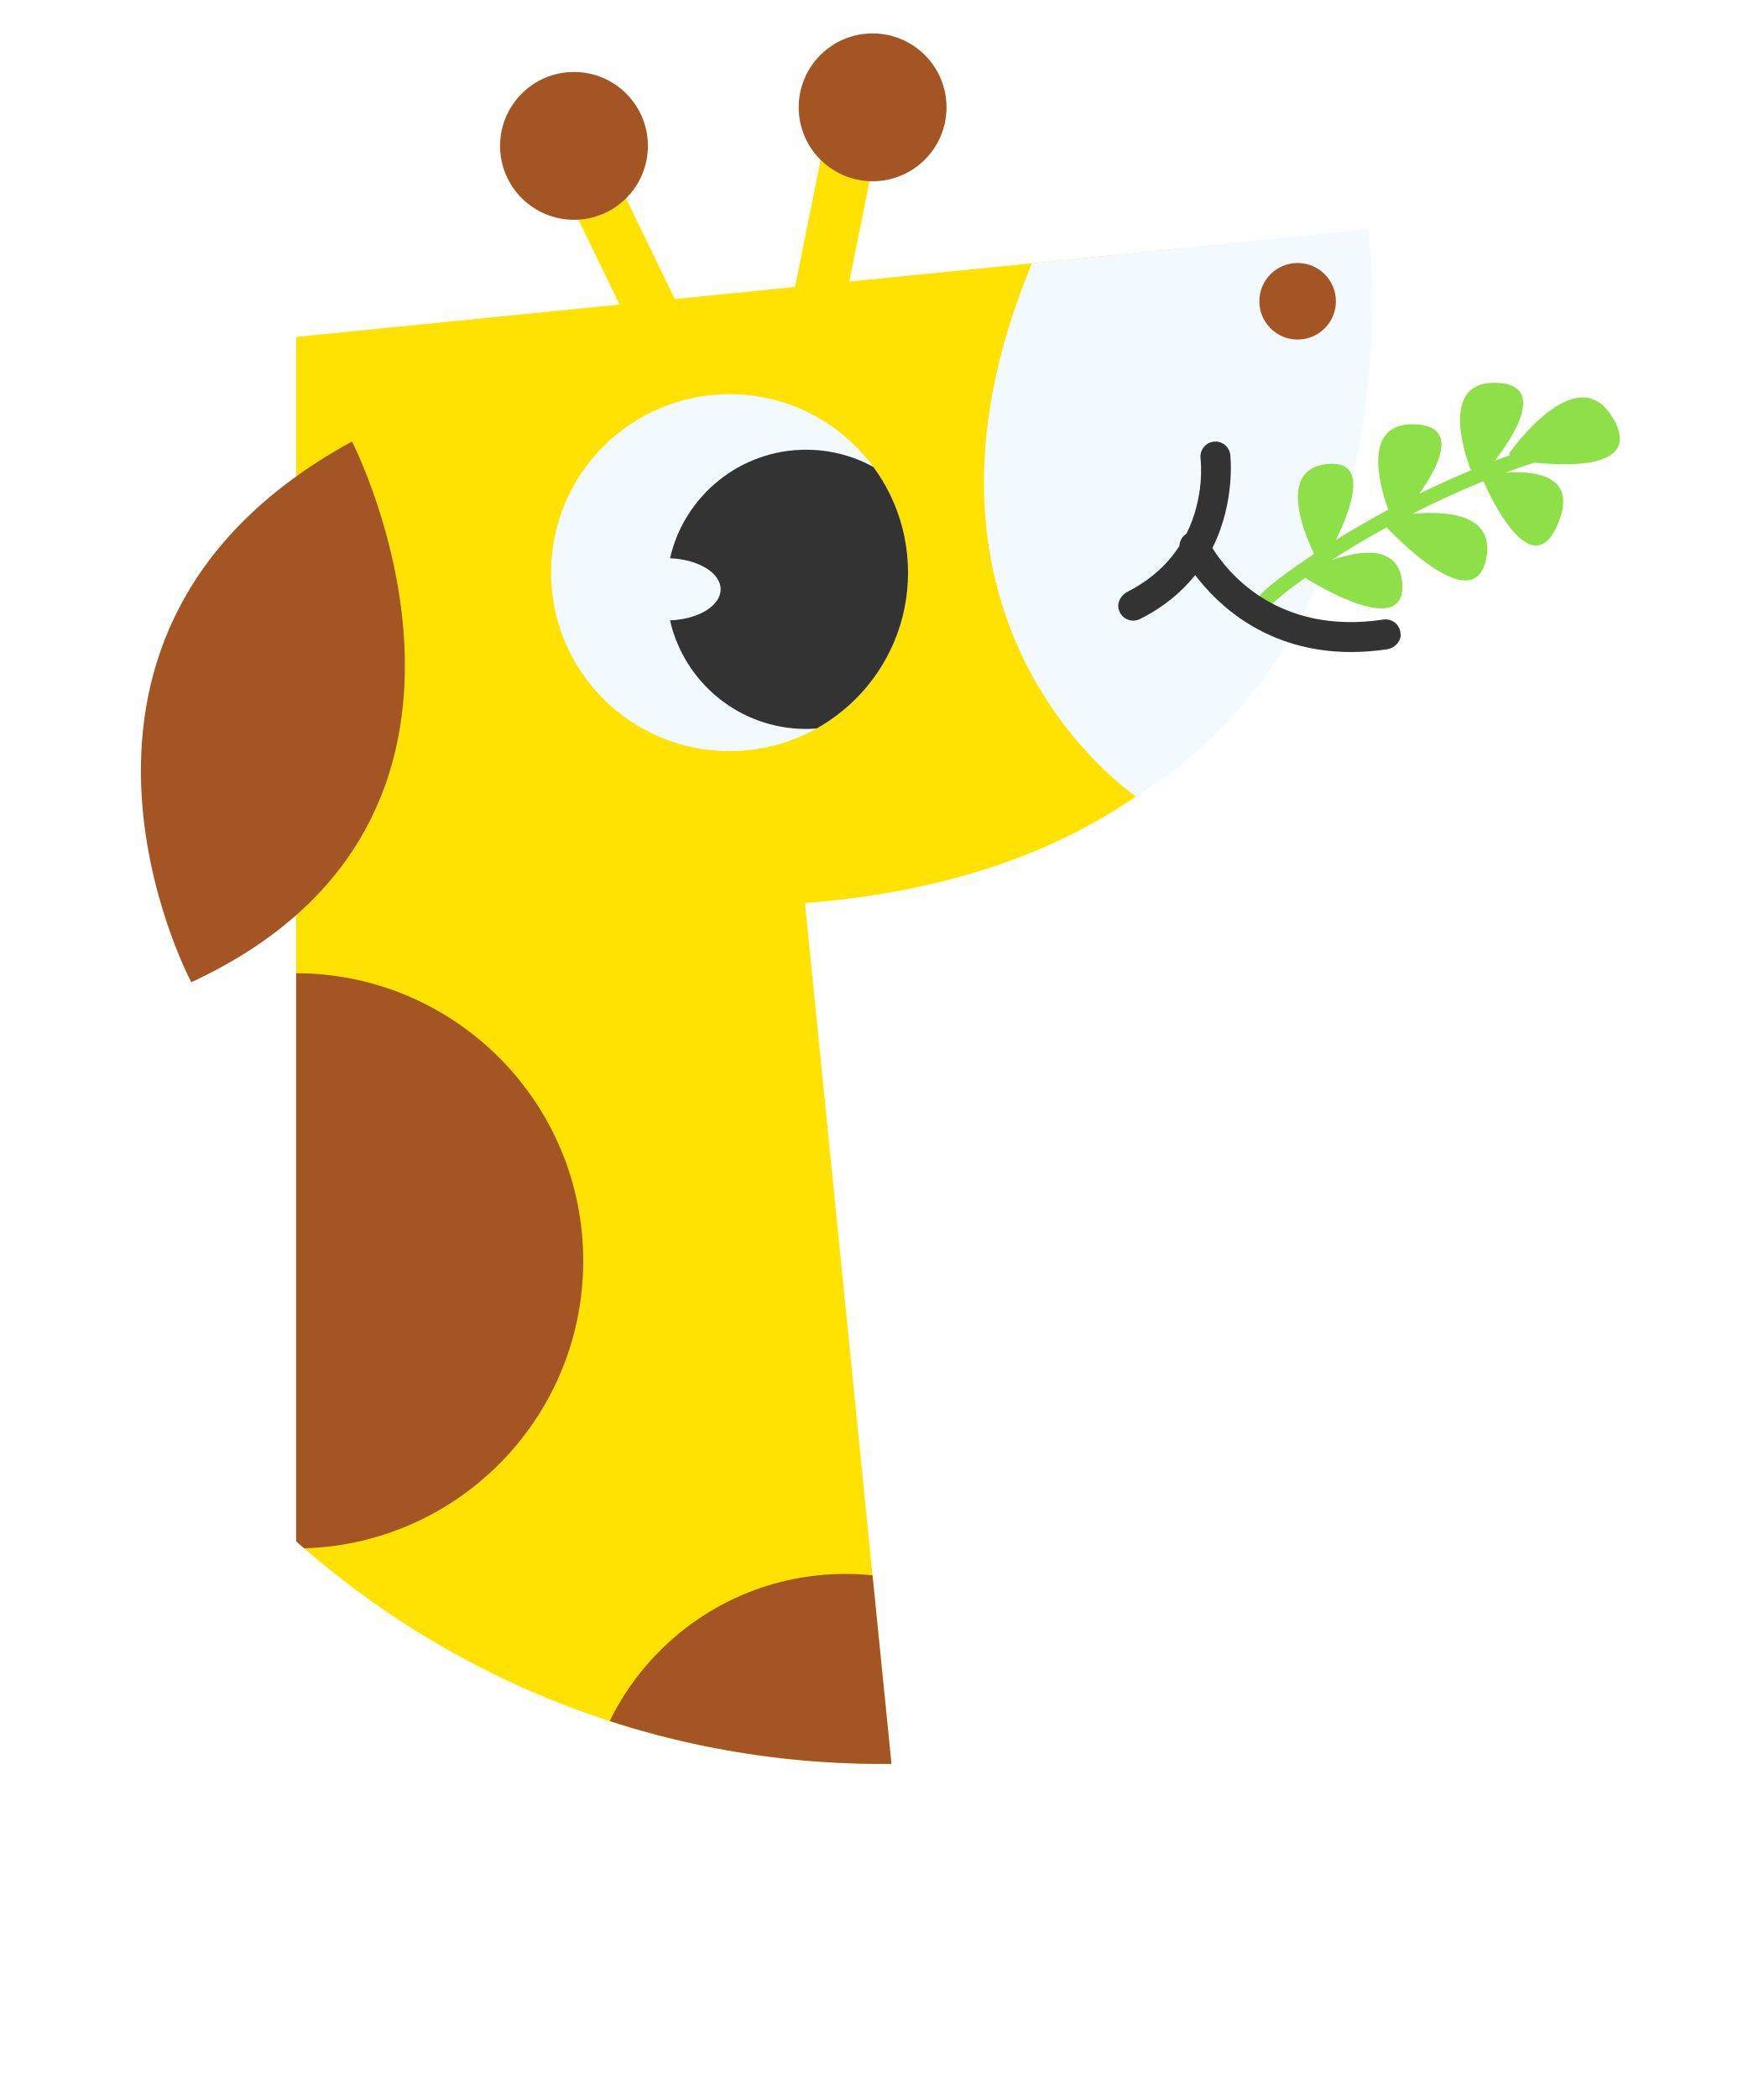
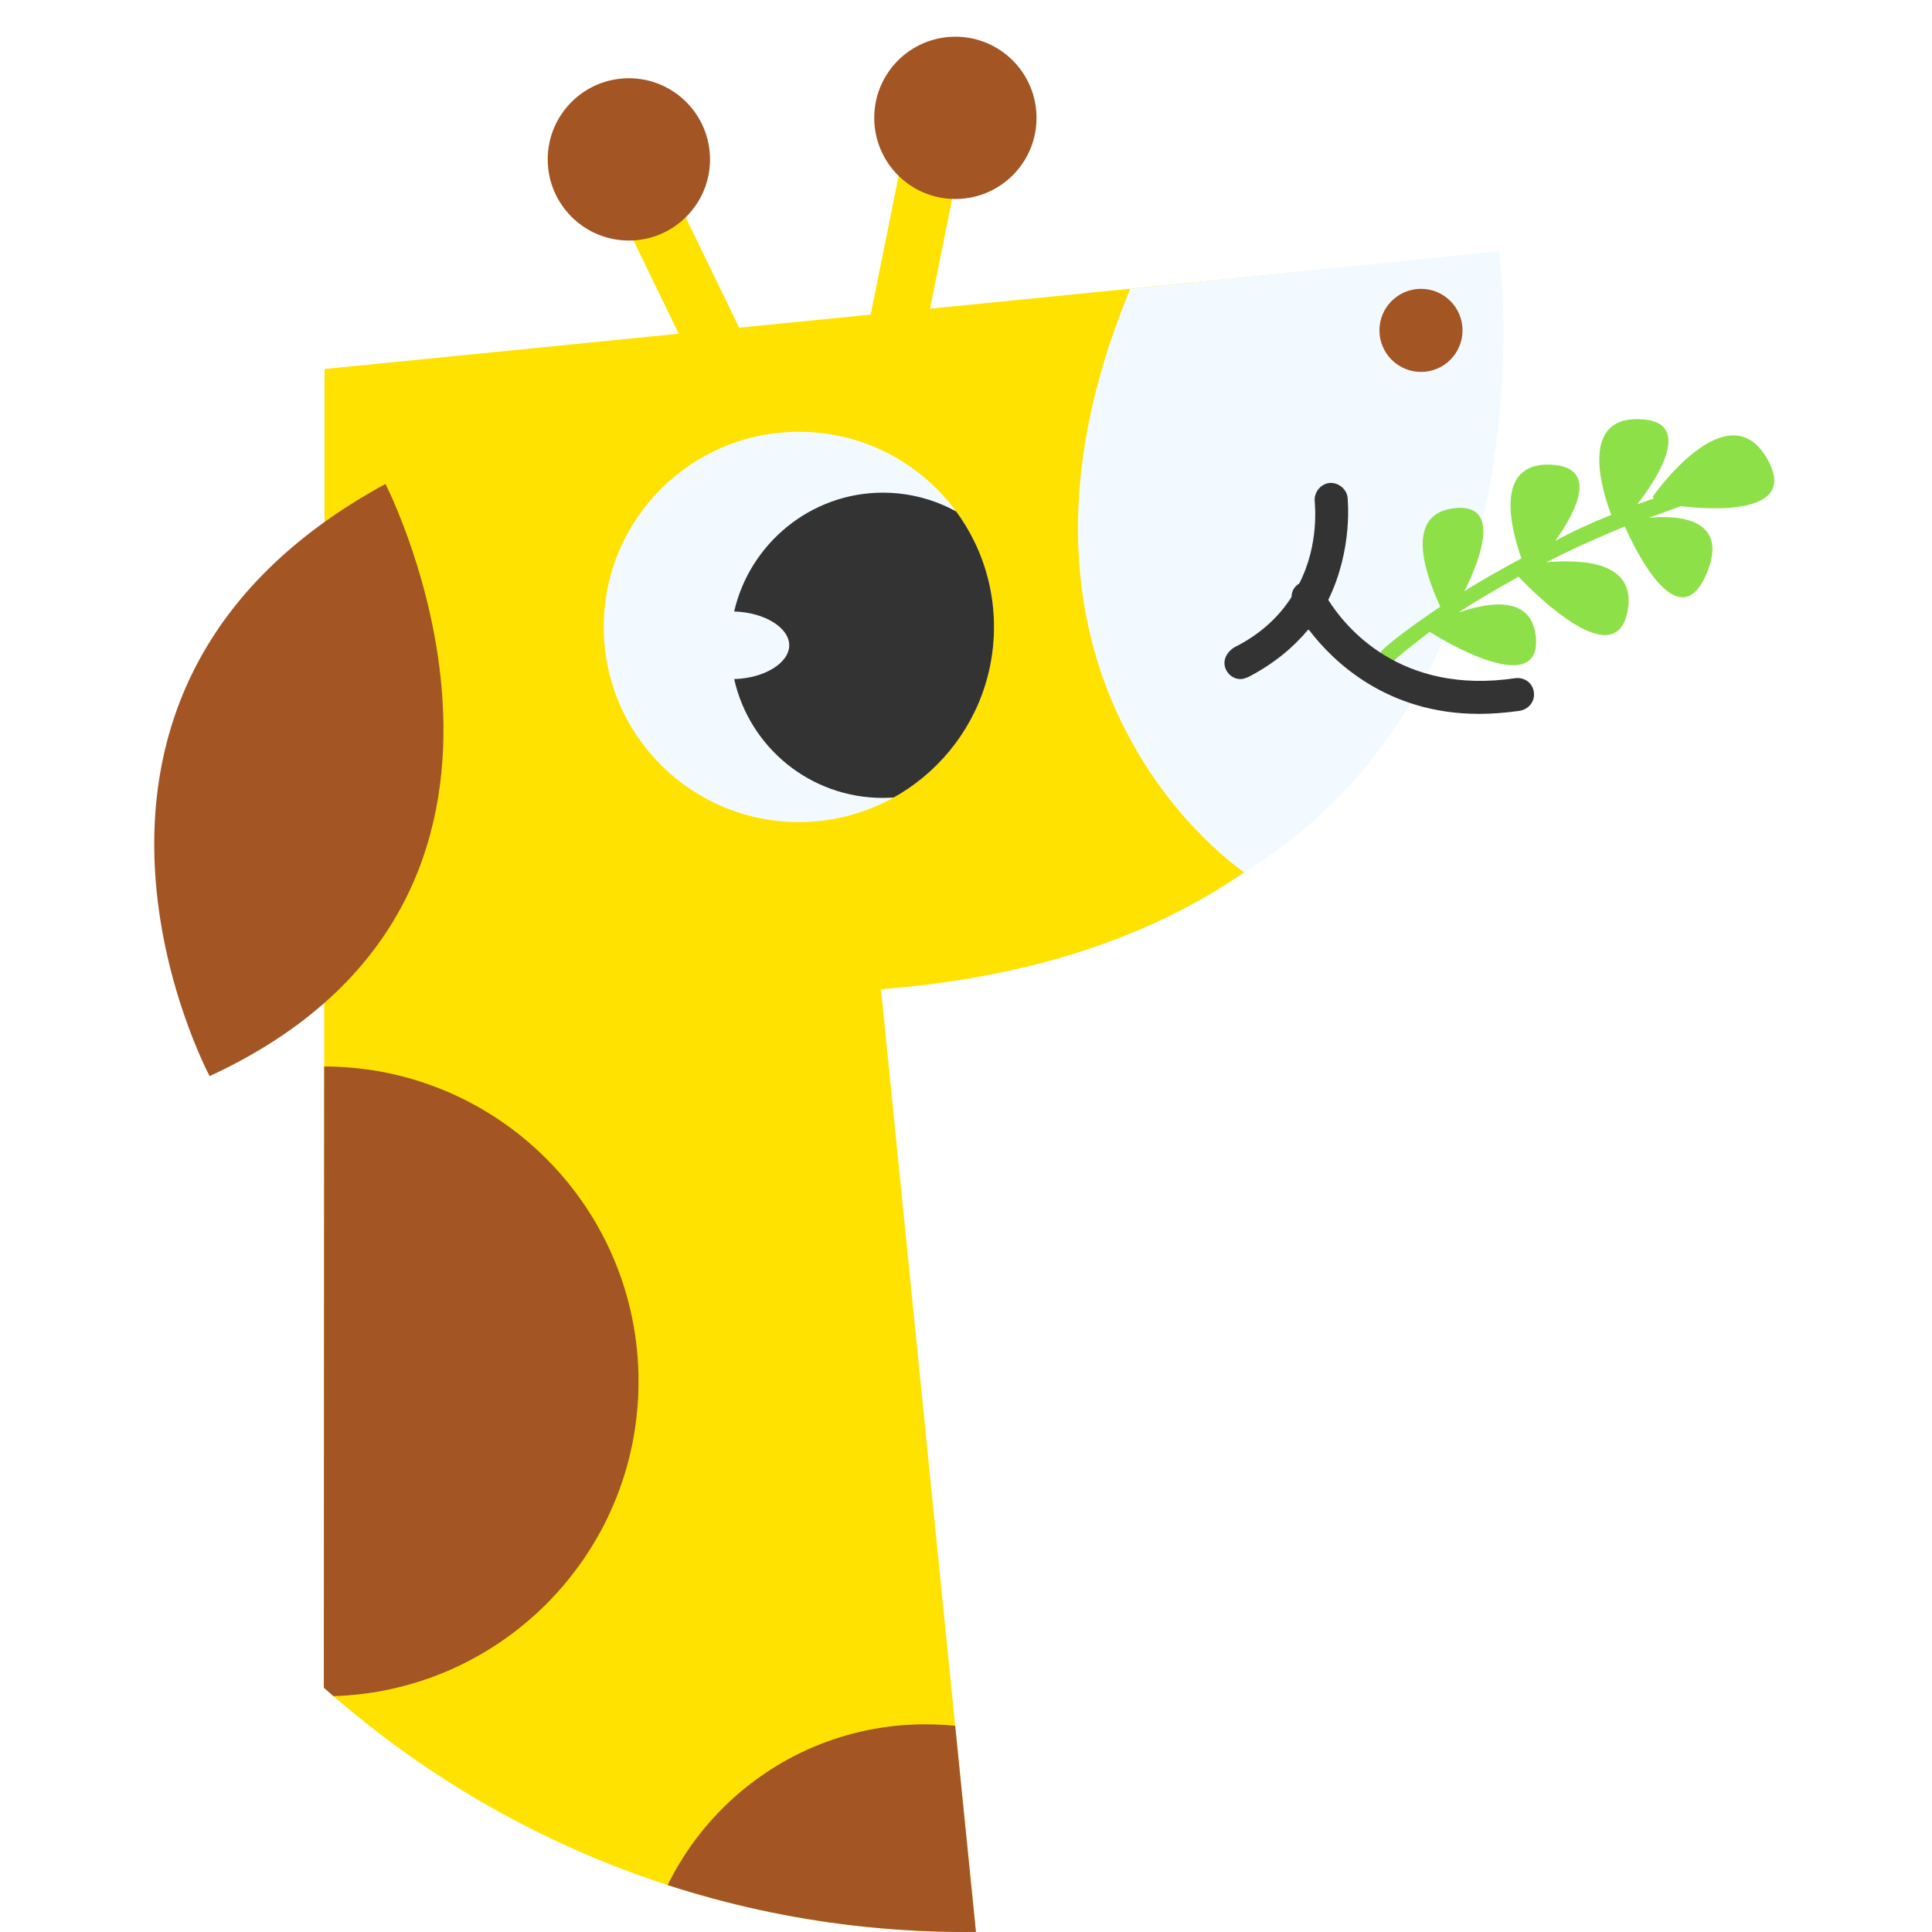
- <svg xmlns="http://www.w3.org/2000/svg" id="Layer_2" viewBox="0 0 200 237.88">
-   <defs>
-     <style>.cls-1{fill:#8ee048;}.cls-1,.cls-2,.cls-3,.cls-4,.cls-5,.cls-6{stroke-width:0px;}.cls-7{clip-path:url(#clippath-2);}.cls-2{fill:#f3faff;}.cls-3{fill:#ffe200;}.cls-4{fill:none;}.cls-8{clip-path:url(#clippath-1);}.cls-5{fill:#a35523;}.cls-9{clip-path:url(#clippath);}.cls-6{fill:#333;}</style>
-     <clipPath id="clippath">
-       <circle class="cls-4" cx="100" cy="100" r="100" />
-     </clipPath>
-     <clipPath id="clippath-1">
-       <circle class="cls-4" cx="82.72" cy="64.93" r="20.24" />
-     </clipPath>
-     <clipPath id="clippath-2">
-       <path class="cls-4" d="M33.57,38.2l121.46-12.15s8.68,70.71-63.76,76.34l9.98,99.33-67.67,13.01V38.2Z" />
-     </clipPath>
-   </defs>
+ <svg xmlns="http://www.w3.org/2000/svg" xmlns:xlink="http://www.w3.org/1999/xlink" version="1.1" id="Layer_2_00000012440261384488728290000003488435416663281587_" x="0px" y="0px" viewBox="0 0 200 200" style="enable-background:new 0 0 200 200;" xml:space="preserve">
+   <style type="text/css">
+ 	.st0{clip-path:url(#SVGID_00000161594458856390923900000008426947906853298861_);}
+ 	.st1{fill:#FFE200;}
+ 	.st2{fill:#F3FAFF;}
+ 	.st3{clip-path:url(#SVGID_00000113333037600525061920000009386858376903132095_);}
+ 	.st4{fill:#333333;}
+ 	.st5{fill:#A35523;}
+ 	.st6{clip-path:url(#SVGID_00000032633974389842223740000006898131781711190703_);}
+ 	.st7{fill:#8EE048;}
+ </style>
  <g id="Layer_2-2">
-     <g class="cls-9">
-       <path class="cls-3" d="M33.57,38.2l121.46-12.15s8.68,70.71-63.76,76.34l9.98,99.33-67.67,13.01V38.2Z" />
-       <path class="cls-2" d="M116.99,29.87l38.17-3.9s5.96,44.38-26.36,64.33c0,0-28.95-19.22-11.81-60.42Z" />
-       <circle class="cls-2" cx="82.72" cy="64.93" r="20.24" />
-       <g class="cls-8">
-         <path class="cls-6" d="M91.4,50.99c-7.53,0-13.83,5.27-15.43,12.31,3.2.12,5.74,1.65,5.74,3.52s-2.54,3.4-5.74,3.52c1.6,7.05,7.89,12.31,15.43,12.31,8.74,0,15.83-7.09,15.83-15.83s-7.09-15.83-15.83-15.83Z" />
+     <g>
+       <defs>
+         <circle id="SVGID_1_" cx="100" cy="100" r="100" />
+       </defs>
+       <clipPath id="SVGID_00000085969472998679900440000017100943913465015172_">
+         <use xlink:href="#SVGID_1_" style="overflow:visible;" />
+       </clipPath>
+       <g style="clip-path:url(#SVGID_00000085969472998679900440000017100943913465015172_);">
+         <path class="st1" d="M33.6,38.2L155,26.1c0,0,8.7,70.7-63.8,76.3l10,99.3l-67.7,13L33.6,38.2L33.6,38.2z" />
+         <path class="st2" d="M117,29.9l38.2-3.9c0,0,6,44.4-26.4,64.3C128.8,90.3,99.9,71.1,117,29.9L117,29.9z" />
+         <circle class="st2" cx="82.7" cy="64.9" r="20.2" />
+         <g>
+           <defs>
+             <circle id="SVGID_00000145025478303580235460000000457241524694217374_" cx="82.7" cy="64.9" r="20.2" />
+           </defs>
+           <clipPath id="SVGID_00000115477153086162544370000006471352864774344893_">
+             <use xlink:href="#SVGID_00000145025478303580235460000000457241524694217374_" style="overflow:visible;" />
+           </clipPath>
+           <g style="clip-path:url(#SVGID_00000115477153086162544370000006471352864774344893_);">
+             <path class="st4" d="M91.4,51c-7.5,0-13.8,5.3-15.4,12.3c3.2,0.1,5.7,1.7,5.7,3.5s-2.5,3.4-5.7,3.5c1.6,7.1,7.9,12.3,15.4,12.3       c8.7,0,15.8-7.1,15.8-15.8S100.1,51,91.4,51L91.4,51z" />
+           </g>
+         </g>
+         <rect x="68.3" y="21.8" transform="matrix(0.8998 -0.4363 0.4363 0.8998 -5.8712 34.0764)" class="st1" width="5.9" height="16" />
+         <circle class="st5" cx="65.1" cy="16.5" r="8.4" />
+         <rect x="86.4" y="23.1" transform="matrix(0.1977 -0.9803 0.9803 0.1977 50.2419 113.5089)" class="st1" width="16.1" height="5.9" />
+         <circle class="st5" cx="98.9" cy="12.2" r="8.4" />
+         <path class="st5" d="M39.9,50.1c0,0,22,42.7-18.2,61.3C21.7,111.4,0.4,71.6,39.9,50.1z" />
+         <g>
+           <defs>
+             <path id="SVGID_00000098199405057630736530000008508653093351929234_" d="M33.6,38.2L155,26.1c0,0,8.7,70.7-63.8,76.3l10,99.3       l-67.7,13L33.6,38.2L33.6,38.2z" />
+           </defs>
+           <clipPath id="SVGID_00000034786087698622132380000007913239281093162656_">
+             <use xlink:href="#SVGID_00000098199405057630736530000008508653093351929234_" style="overflow:visible;" />
+           </clipPath>
+           <g style="clip-path:url(#SVGID_00000034786087698622132380000007913239281093162656_);">
+             <circle class="st5" cx="33.5" cy="143" r="32.6" />
+             <circle class="st5" cx="95.8" cy="208.2" r="29.7" />
+           </g>
+         </g>
+         <circle class="st5" cx="147.1" cy="34.2" r="4.3" />
+         <path class="st7" d="M183,47.6c-4.1-7.4-11.9,3.8-11.9,3.8l0.1,0.2c-0.6,0.2-1.1,0.4-1.7,0.6c2.4-3.1,5.7-8.6,0.3-8.8     c-6.3-0.3-4,7.3-3,9.9c-2,0.8-4,1.7-5.8,2.7c2.2-3.1,4.5-7.6-0.4-7.9c-6.1-0.3-4.1,6.9-3.1,9.7c-2.2,1.2-4.2,2.3-5.9,3.4     c1.7-3.4,3.8-9.1-1-8.6c-5.6,0.6-2.7,7.6-1.5,10.2c-3.1,2.1-5.2,3.7-6,4.5c-0.3,0.3-0.3,0.9,0,1.2c0.2,0.2,0.4,0.2,0.6,0.2     s0.4-0.1,0.6-0.3c0.6-0.6,1.9-1.6,3.7-3c1.2,0.8,11.5,7,11,0.6c-0.4-4.4-4.8-3.7-8-2.6c1.8-1.2,3.9-2.4,6.2-3.7     c1.9,2,10.1,10.1,11.3,3.5c0.9-5.1-4.7-5.3-8.4-5c2.5-1.3,5.2-2.5,8.1-3.7c0.1,0.2,5.3,12.5,8.5,4.8c2.3-5.6-2.9-6-6-5.7     c1.1-0.4,2.2-0.8,3.3-1.2C178.2,52.9,186,53,183,47.6L183,47.6z" />
+         <path class="st4" d="M158.8,71.9c0-1.1-0.9-1.8-1.9-1.7c-12,1.8-17.7-5.4-19.4-8.1c0,0,0,0,0,0c2.6-5.3,2-10.5,2-10.6     c-0.1-0.9-1-1.6-1.9-1.5c-0.9,0.1-1.6,1-1.5,1.9c0,0.3,0.5,4.4-1.6,8.5c-0.5,0.3-0.8,0.8-0.8,1.4v0c-1.2,1.9-3.1,3.8-5.9,5.2     c-0.7,0.4-1.2,1.2-1,2s0.9,1.3,1.6,1.3c0.3,0,0.5-0.1,0.8-0.2c2.7-1.4,4.7-3.1,6.2-4.9c0,0,0.1,0,0.1,0c2.5,3.3,8.1,8.7,17.6,8.7     c1.3,0,2.6-0.1,4.1-0.3C158.1,73.5,158.8,72.8,158.8,71.9L158.8,71.9z" />
      </g>
-       <rect class="cls-3" x="68.29" y="21.8" width="5.91" height="16.05" transform="translate(-5.87 34.07) rotate(-25.87)" />
-       <circle class="cls-5" cx="65.08" cy="16.54" r="8.38" />
-       <rect class="cls-3" x="91.51" y="18.03" width="5.91" height="16.05" transform="translate(7.01 -18.15) rotate(11.4)" />
-       <circle class="cls-5" cx="98.94" cy="12.17" r="8.38" />
-       <path class="cls-5" d="M39.91,50.06s21.98,42.65-18.22,61.31c0,0-21.25-39.76,18.22-61.31Z" />
-       <g class="cls-7">
-         <circle class="cls-5" cx="33.52" cy="142.96" r="32.61" />
-         <circle class="cls-5" cx="95.84" cy="208.17" r="29.71" />
-       </g>
-       <circle class="cls-5" cx="147.13" cy="34.16" r="4.34" />
-       <path class="cls-1" d="M182.97,47.57c-4.07-7.36-11.86,3.84-11.86,3.84l.09.2c-.57.21-1.14.41-1.7.63,2.35-3.08,5.72-8.56.28-8.83-6.29-.31-3.99,7.3-3.01,9.92-2.03.85-3.98,1.74-5.84,2.65,2.22-3.14,4.5-7.63-.42-7.87-6.11-.3-4.12,6.86-3.1,9.68-2.18,1.17-4.17,2.33-5.94,3.43,1.7-3.43,3.82-9.1-.98-8.61-5.59.57-2.73,7.62-1.49,10.19-3.1,2.06-5.22,3.72-5.97,4.5-.33.34-.32.87.02,1.2.17.16.38.24.59.24s.44-.09.61-.26c.55-.57,1.85-1.62,3.74-2.96,1.24.78,11.5,7.02,11,.57-.35-4.41-4.83-3.68-7.99-2.59,1.8-1.16,3.89-2.42,6.22-3.7,1.88,1.96,10.08,10.08,11.31,3.46.94-5.07-4.67-5.35-8.39-5,2.5-1.28,5.2-2.54,8.06-3.7.08.2,5.31,12.46,8.48,4.76,2.29-5.56-2.88-5.95-5.99-5.72,1.08-.4,2.17-.79,3.28-1.15,4.24.44,12.03.58,9.02-4.88Z" />
-       <path class="cls-6" d="M158.8,71.92c-.01-1.06-.95-1.82-1.95-1.67-12.01,1.81-17.71-5.43-19.37-8.09,0-.01,0-.03,0-.05,2.64-5.28,2.02-10.49,2.01-10.57-.12-.93-.97-1.58-1.9-1.46-.93.12-1.58.97-1.47,1.9.03.27.5,4.36-1.6,8.54-.49.3-.77.82-.79,1.37,0,0,0,.02,0,.02-1.25,1.92-3.11,3.77-5.88,5.18-.74.38-1.22,1.19-1.01,2s.92,1.28,1.65,1.28c.26,0,.51-.06.76-.18,2.73-1.37,4.74-3.09,6.23-4.94.02-.02.05-.03.07,0,2.52,3.32,8.07,8.68,17.65,8.68,1.28,0,2.63-.1,4.06-.31.86-.13,1.57-.84,1.56-1.71Z" />
    </g>
  </g>
</svg>
